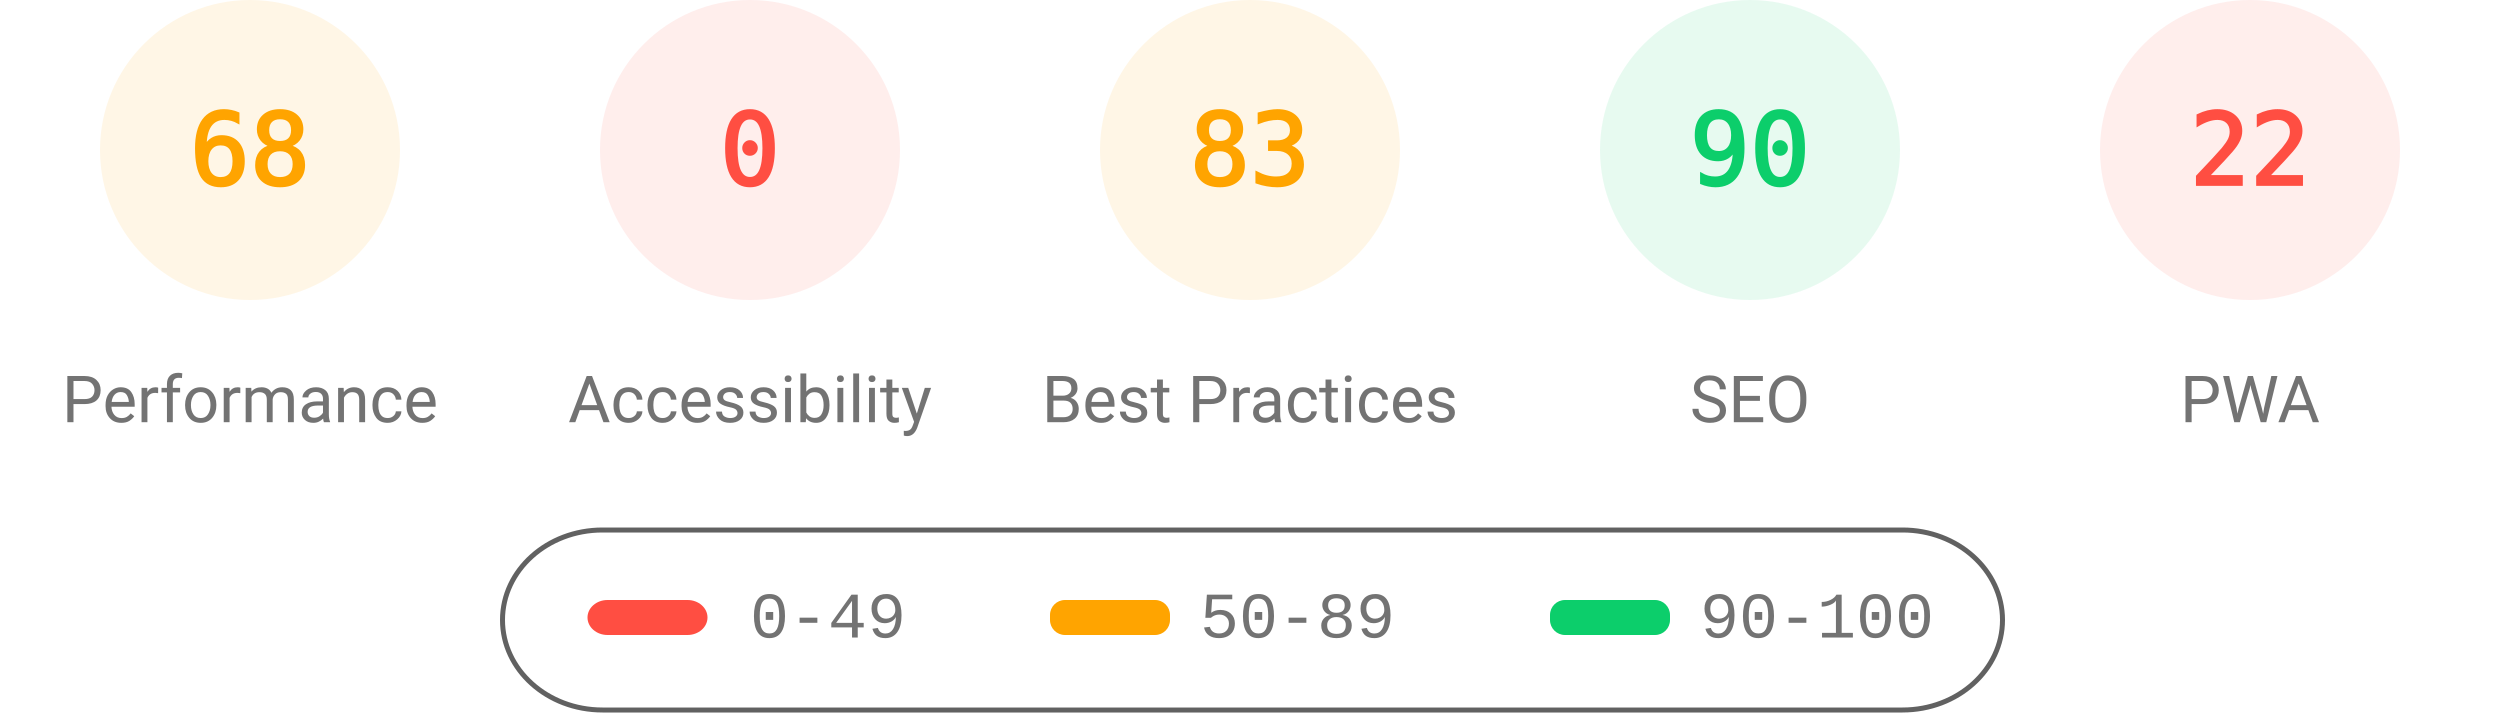
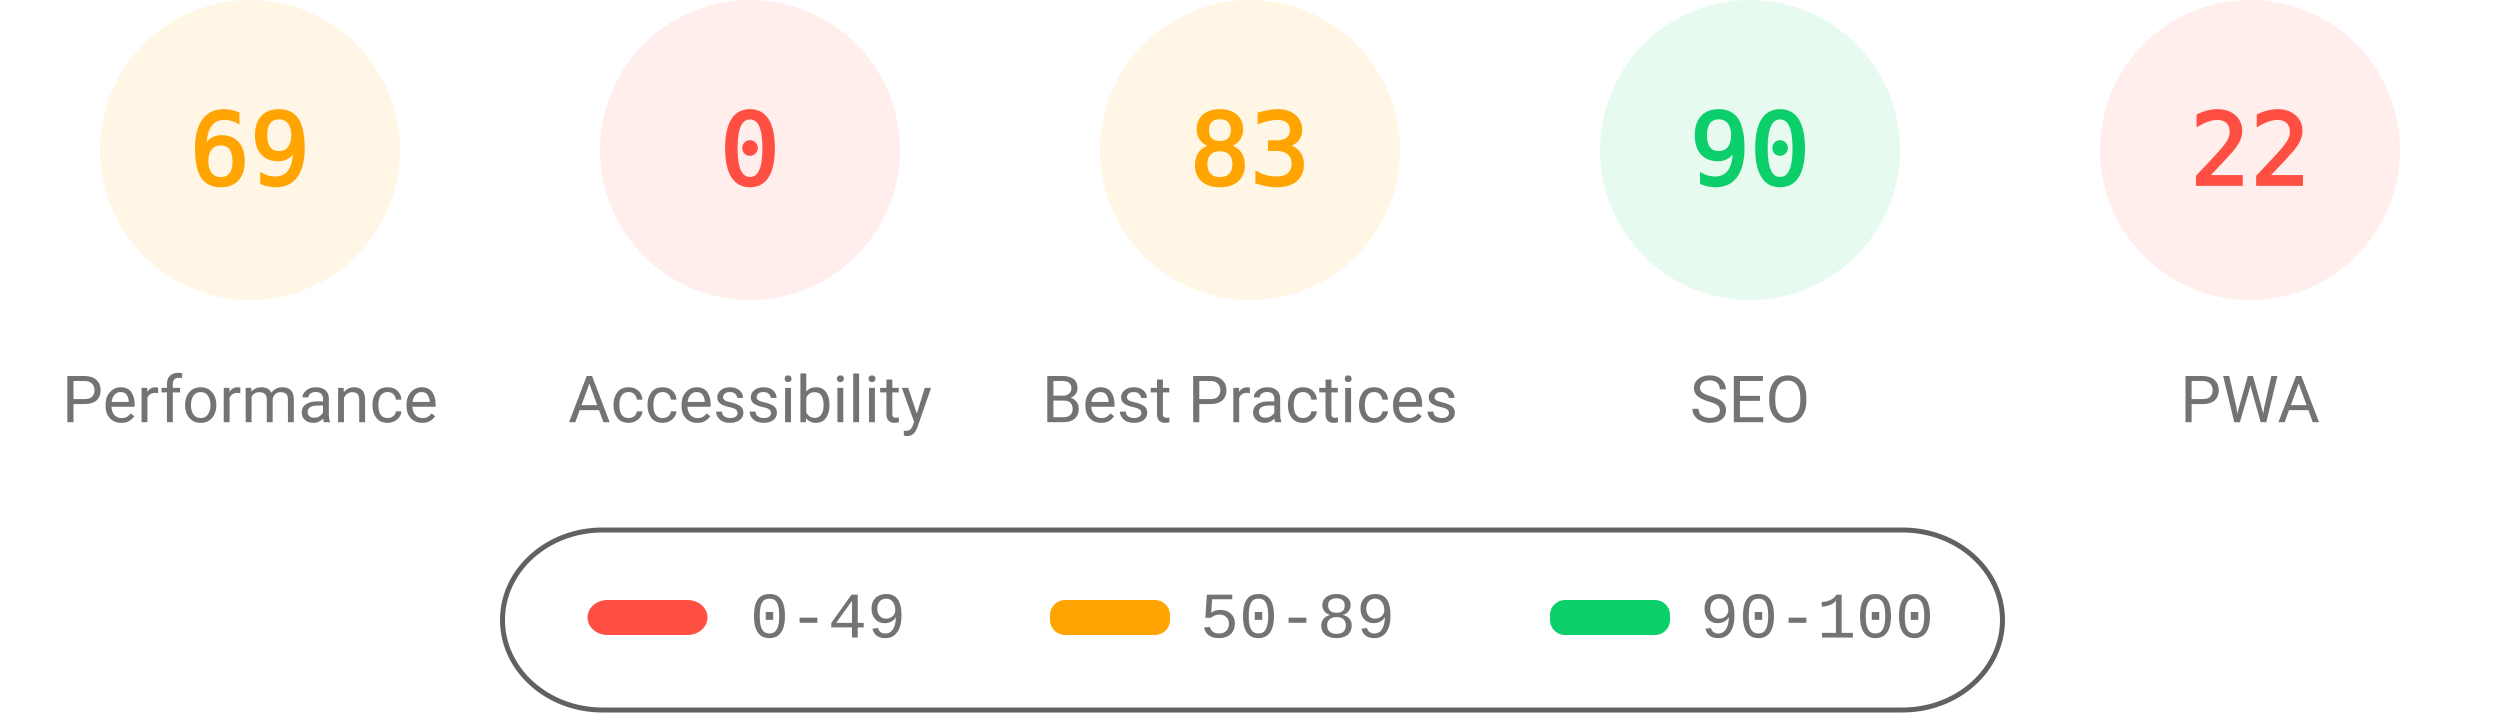
<svg xmlns="http://www.w3.org/2000/svg" fill="none" width="1000" height="285">
  <style>.gauge-base{opacity:.1}.gauge-arc{fill:none;animation-delay:250ms;stroke-linecap:round;transform:rotate(-90deg);transform-origin:100px 60px;animation:load-gauge 1s ease forwards}.guage-text{font-size:40px;font-family:monospace;text-align:center}.guage-red{color:#ff4e42;fill:#ff4e42;stroke:#ff4e42}.guage-orange{color:#ffa400;fill:#ffa400;stroke:#ffa400}.guage-green{color:#0cce6b;fill:#0cce6b;stroke:#0cce6b}.guage-undefined{color:#5c5c5c;fill:#5c5c5c;stroke:#5c5c5c}.guage-title{color:#737373;fill:#737373;stroke:none;font-size:26px;line-height:26px;font-family:Roboto,Halvetica,Arial,sans-serif}@keyframes load-gauge{from{stroke-dasharray:0 352.858}}</style>
  <svg class="guage-div guage-perf guage-orange" viewBox="0 0 200 200" width="200" height="200">
    <circle class="gauge-base" r="56" cx="100" cy="60" stroke-width="8" />
-     <circle class="gauge-arc guage-arc-1" r="56" cx="100" cy="60" stroke-width="8" style="stroke-dasharray:239.263,351.858" />
-     <text class="guage-text" x="100" y="60" alignment-baseline="central" dominant-baseline="central" text-anchor="middle">68</text>
+     <circle class="gauge-arc guage-arc-1" r="56" cx="100" cy="60" stroke-width="8" style="stroke-dasharray:242.782,351.858" />
+     <text class="guage-text" x="100" y="60" alignment-baseline="central" dominant-baseline="central" text-anchor="middle">69</text>
    <text class="guage-title" x="100" y="160" alignment-baseline="central" dominant-baseline="central" text-anchor="middle">Performance</text>
  </svg>
  <svg class="guage-div guage-acc guage-red" viewBox="0 0 200 200" width="200" height="200" x="200">
    <circle class="gauge-base" r="56" cx="100" cy="60" stroke-width="8" />
    <circle class="gauge-arc guage-arc-2" r="56" cx="100" cy="60" stroke-width="8" style="stroke-dasharray:0,351.858" />
    <text class="guage-text" x="100" y="60" alignment-baseline="central" dominant-baseline="central" text-anchor="middle">0</text>
    <text class="guage-title" x="100" y="160" alignment-baseline="central" dominant-baseline="central" text-anchor="middle">Accessibility</text>
  </svg>
  <svg class="guage-div guage-best guage-orange" viewBox="0 0 200 200" width="200" height="200" x="400">
    <circle class="gauge-base" r="56" cx="100" cy="60" stroke-width="8" />
    <circle class="gauge-arc guage-arc-3" r="56" cx="100" cy="60" stroke-width="8" style="stroke-dasharray:292.042,351.858" />
    <text class="guage-text" x="100" y="60" alignment-baseline="central" dominant-baseline="central" text-anchor="middle">83</text>
    <text class="guage-title" x="100" y="160" alignment-baseline="central" dominant-baseline="central" text-anchor="middle">Best Practices</text>
  </svg>
  <svg class="guage-div guage-seo guage-green" viewBox="0 0 200 200" width="200" height="200" x="600">
    <circle class="gauge-base" r="56" cx="100" cy="60" stroke-width="8" />
    <circle class="gauge-arc guage-arc-4" r="56" cx="100" cy="60" stroke-width="8" style="stroke-dasharray:316.672,351.858" />
    <text class="guage-text" x="100" y="60" alignment-baseline="central" dominant-baseline="central" text-anchor="middle">90</text>
    <text class="guage-title" x="100" y="160" alignment-baseline="central" dominant-baseline="central" text-anchor="middle">SEO</text>
  </svg>
  <svg class="guage-div guage-pwa guage-red" viewBox="0 0 200 200" width="200" height="200" x="800">
    <circle class="gauge-base" r="56" cx="100" cy="60" stroke-width="8" />
    <circle class="gauge-arc guage-arc-4" r="56" cx="100" cy="60" stroke-width="8" style="stroke-dasharray:77.409,351.858" />
    <text class="guage-text" x="100" y="60" alignment-baseline="central" dominant-baseline="central" text-anchor="middle">22</text>
    <text class="guage-title" x="100" y="160" alignment-baseline="central" dominant-baseline="central" text-anchor="middle">PWA</text>
  </svg>
  <svg width="604" height="76" x="200" y="210">
    <path fill="none" id="canvas_background" d="M-1-1h604v80H-1z" />
    <rect fill-opacity="0" stroke="#616161" stroke-width="2" rx="40" id="svg_2" height="72" width="600" y="2" x="1" fill="#000" />
    <rect stroke="#000" rx="8" id="svg_3" height="14" width="48" y="30" x="35" stroke-opacity="null" stroke-width="0" fill="#ff4e42" />
    <rect stroke="#000" rx="6" id="svg_4" height="14" width="48" y="30" x="220" stroke-opacity="null" stroke-width="0" fill="#ffa400" />
    <rect stroke="#000" rx="6" id="svg_5" height="14" width="48" y="30" x="420" stroke-opacity="null" stroke-width="0" fill="#0cce6b" />
    <text xml:space="preserve" text-anchor="start" font-family="'Courier New', Courier, monospace" font-size="26" id="svg_6" y="45" x="100" stroke-opacity="null" stroke-width="0" stroke="#000" fill="#737373">0-49</text>
    <text xml:space="preserve" text-anchor="start" font-family="'Courier New', Courier, monospace" font-size="26" id="svg_7" y="45" x="280" stroke-opacity="null" stroke-width="0" stroke="#000" fill="#737373">50-89</text>
    <text xml:space="preserve" text-anchor="start" font-family="'Courier New', Courier, monospace" font-size="26" id="svg_8" y="45" x="480" stroke-opacity="null" stroke-width="0" stroke="#000" fill="#737373">90-100</text>
  </svg>
</svg>
